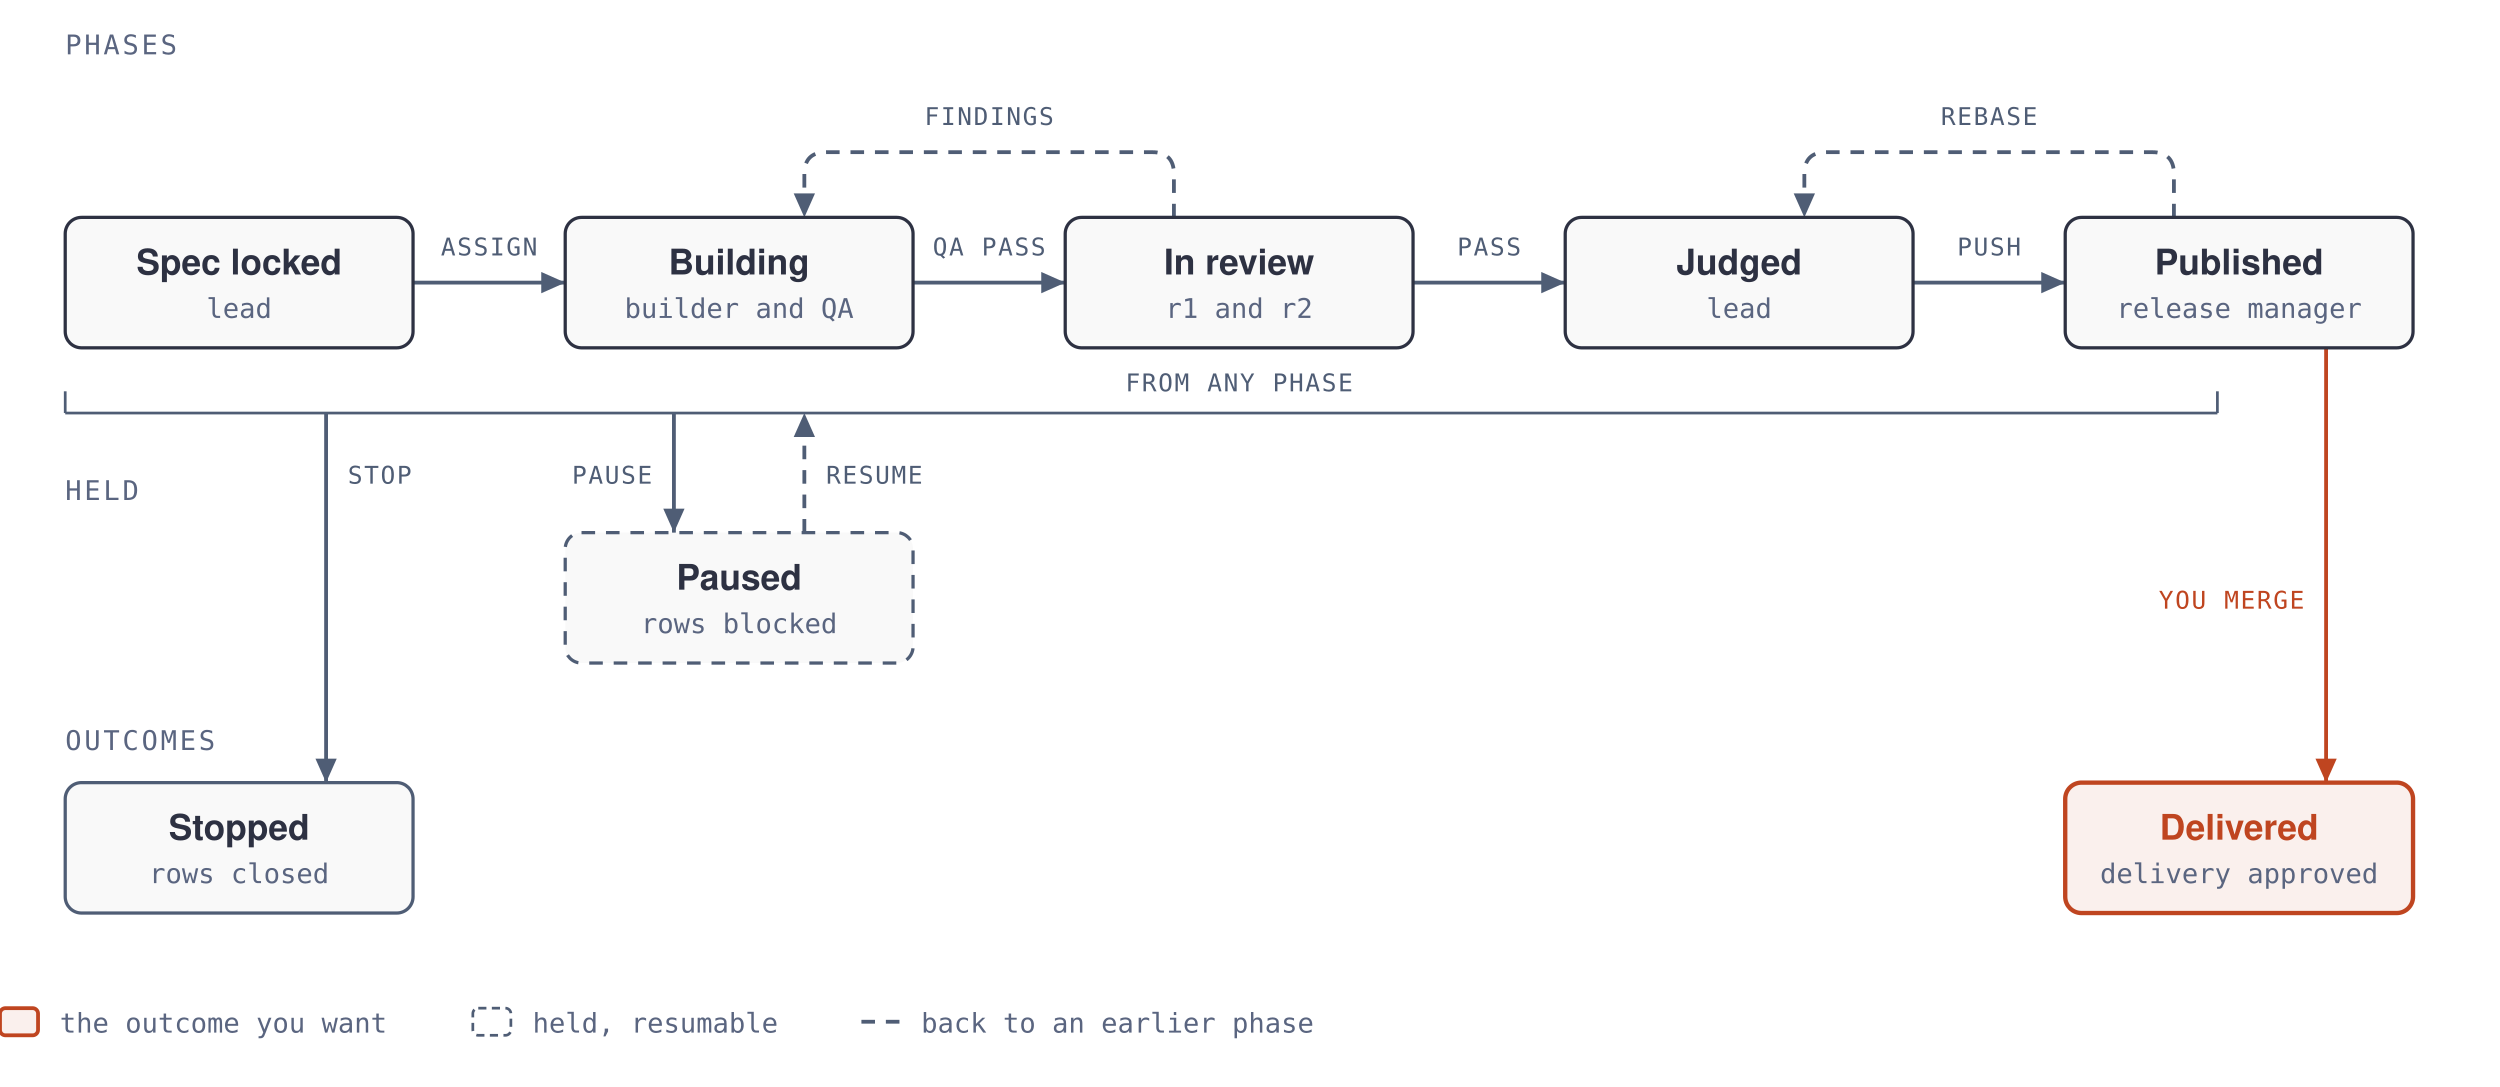
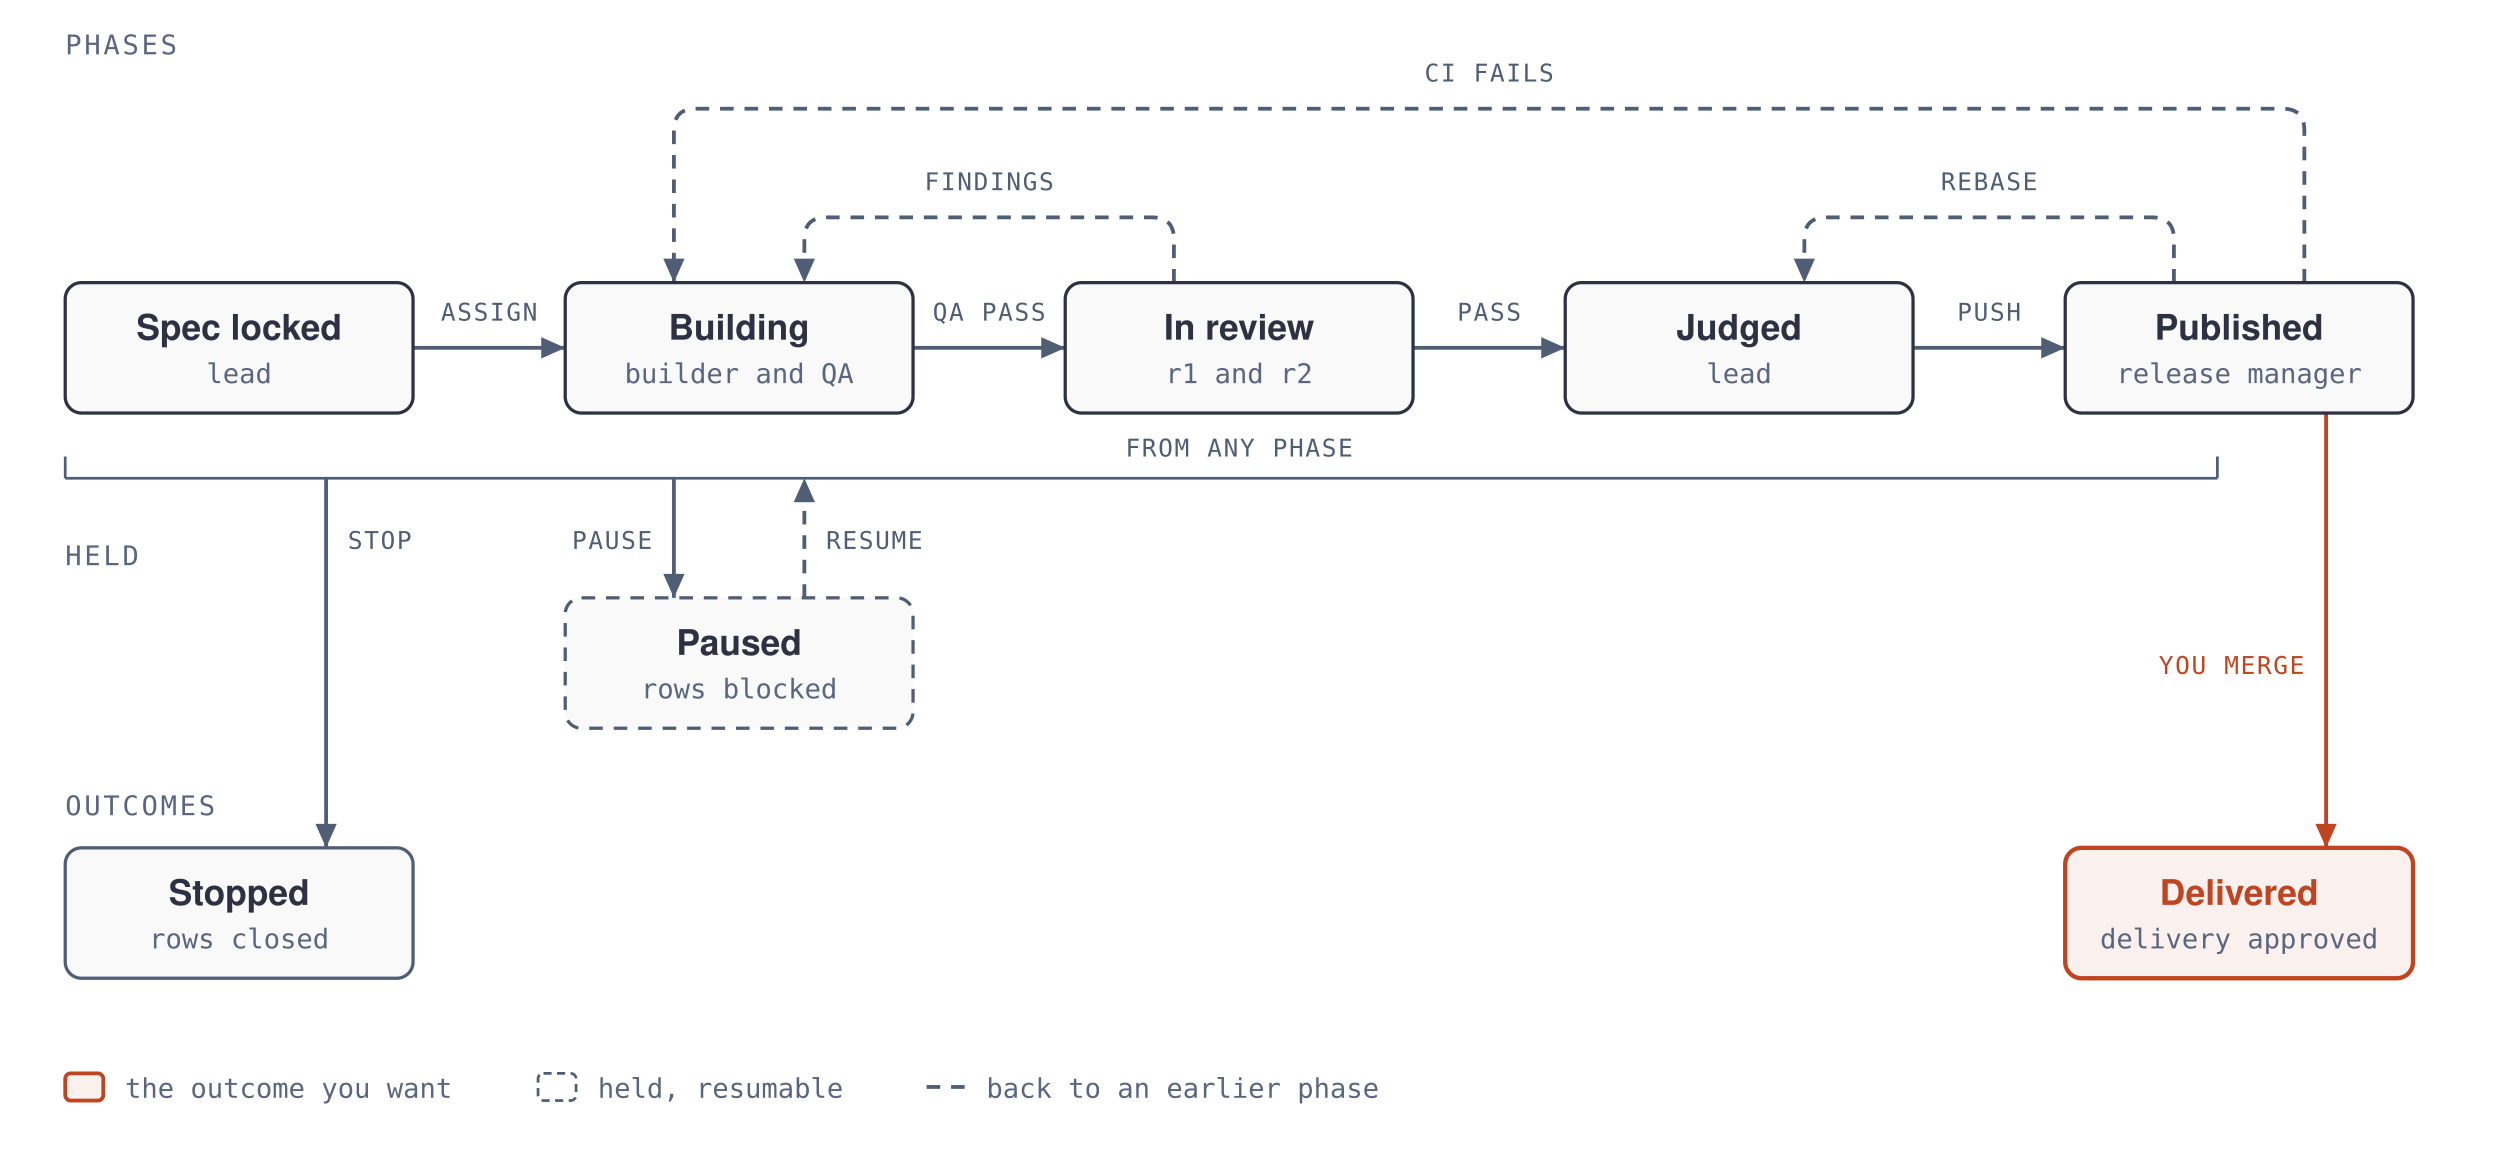
- <svg xmlns="http://www.w3.org/2000/svg" viewBox="0 0 920 400" width="920" height="400" role="img" aria-labelledby="slice-lifecycle-title slice-lifecycle-desc">
+ <svg xmlns="http://www.w3.org/2000/svg" viewBox="0 0 920 424" width="920" height="424" role="img" aria-labelledby="slice-lifecycle-title slice-lifecycle-desc">
  <defs>
    <marker id="slice-lifecycle-arrow-muted" viewBox="0 0 10 10" refX="9" refY="5" markerWidth="7" markerHeight="7" orient="auto-start-reverse">
      <path d="M0,1 L9,5 L0,9 z" fill="#4f5d75" />
    </marker>
    <marker id="slice-lifecycle-arrow-accent" viewBox="0 0 10 10" refX="9" refY="5" markerWidth="7" markerHeight="7" orient="auto-start-reverse">
      <path d="M0,1 L9,5 L0,9 z" fill="#bf4520" />
    </marker>
  </defs>
-   <path d="M152,104 L208,104" fill="none" stroke="#4f5d75" stroke-width="1.4" marker-end="url(#slice-lifecycle-arrow-muted)" />
-   <path d="M336,104 L392,104" fill="none" stroke="#4f5d75" stroke-width="1.4" marker-end="url(#slice-lifecycle-arrow-muted)" />
-   <path d="M520,104 L576,104" fill="none" stroke="#4f5d75" stroke-width="1.4" marker-end="url(#slice-lifecycle-arrow-muted)" />
-   <path d="M704,104 L760,104" fill="none" stroke="#4f5d75" stroke-width="1.4" marker-end="url(#slice-lifecycle-arrow-muted)" />
-   <path d="M432,80 L432,64 Q432,56 424,56 L304,56 Q296,56 296,64 L296,80" fill="none" stroke="#4f5d75" stroke-width="1.4" stroke-dasharray="5,4" marker-end="url(#slice-lifecycle-arrow-muted)" />
-   <path d="M800,80 L800,64 Q800,56 792,56 L672,56 Q664,56 664,64 L664,80" fill="none" stroke="#4f5d75" stroke-width="1.4" stroke-dasharray="5,4" marker-end="url(#slice-lifecycle-arrow-muted)" />
-   <line x1="24" y1="152" x2="816" y2="152" stroke="#4f5d75" stroke-width="1" />
-   <line x1="24" y1="144" x2="24" y2="152" stroke="#4f5d75" stroke-width="1" />
-   <line x1="816" y1="144" x2="816" y2="152" stroke="#4f5d75" stroke-width="1" />
-   <path d="M248,152 L248,196" fill="none" stroke="#4f5d75" stroke-width="1.4" marker-end="url(#slice-lifecycle-arrow-muted)" />
-   <path d="M296,196 L296,152" fill="none" stroke="#4f5d75" stroke-width="1.4" stroke-dasharray="5,4" marker-end="url(#slice-lifecycle-arrow-muted)" />
-   <path d="M120,152 L120,288" fill="none" stroke="#4f5d75" stroke-width="1.4" marker-end="url(#slice-lifecycle-arrow-muted)" />
-   <path d="M856,128 L856,288" fill="none" stroke="#bf4520" stroke-width="1.4" marker-end="url(#slice-lifecycle-arrow-accent)" />
+   <path d="M152,128 L208,128" fill="none" stroke="#4f5d75" stroke-width="1.4" marker-end="url(#slice-lifecycle-arrow-muted)" />
+   <path d="M336,128 L392,128" fill="none" stroke="#4f5d75" stroke-width="1.4" marker-end="url(#slice-lifecycle-arrow-muted)" />
+   <path d="M520,128 L576,128" fill="none" stroke="#4f5d75" stroke-width="1.4" marker-end="url(#slice-lifecycle-arrow-muted)" />
+   <path d="M704,128 L760,128" fill="none" stroke="#4f5d75" stroke-width="1.4" marker-end="url(#slice-lifecycle-arrow-muted)" />
+   <path d="M432,104 L432,88 Q432,80 424,80 L304,80 Q296,80 296,88 L296,104" fill="none" stroke="#4f5d75" stroke-width="1.4" stroke-dasharray="5,4" marker-end="url(#slice-lifecycle-arrow-muted)" />
+   <path d="M800,104 L800,88 Q800,80 792,80 L672,80 Q664,80 664,88 L664,104" fill="none" stroke="#4f5d75" stroke-width="1.4" stroke-dasharray="5,4" marker-end="url(#slice-lifecycle-arrow-muted)" />
+   <path d="M848,104 L848,48 Q848,40 840,40 L256,40 Q248,40 248,48 L248,104" fill="none" stroke="#4f5d75" stroke-width="1.4" stroke-dasharray="5,4" marker-end="url(#slice-lifecycle-arrow-muted)" />
+   <line x1="24" y1="176" x2="816" y2="176" stroke="#4f5d75" stroke-width="1" />
+   <line x1="24" y1="168" x2="24" y2="176" stroke="#4f5d75" stroke-width="1" />
+   <line x1="816" y1="168" x2="816" y2="176" stroke="#4f5d75" stroke-width="1" />
+   <path d="M248,176 L248,220" fill="none" stroke="#4f5d75" stroke-width="1.4" marker-end="url(#slice-lifecycle-arrow-muted)" />
+   <path d="M296,220 L296,176" fill="none" stroke="#4f5d75" stroke-width="1.4" stroke-dasharray="5,4" marker-end="url(#slice-lifecycle-arrow-muted)" />
+   <path d="M120,176 L120,312" fill="none" stroke="#4f5d75" stroke-width="1.4" marker-end="url(#slice-lifecycle-arrow-muted)" />
+   <path d="M856,152 L856,312" fill="none" stroke="#bf4520" stroke-width="1.4" marker-end="url(#slice-lifecycle-arrow-accent)" />
  <text x="24" y="20" font-family="'Geist Mono', ui-monospace, SFMono-Regular, Menlo, Consolas, monospace" font-size="10" font-weight="400" fill="#5a6580" text-anchor="start" letter-spacing="1">PHASES</text>
-   <rect x="24" y="80" width="128" height="48" rx="6" fill="rgba(45,49,66,0.03)" stroke="#2d3142" stroke-width="1.2" />
-   <text x="88" y="101" font-family="Geist, system-ui, -apple-system, 'Segoe UI', Helvetica, Arial, sans-serif" font-size="13" font-weight="600" fill="#2d3142" text-anchor="middle">Spec locked</text>
-   <text x="88" y="117" font-family="'Geist Mono', ui-monospace, SFMono-Regular, Menlo, Consolas, monospace" font-size="10" font-weight="400" fill="#5a6580" text-anchor="middle">lead</text>
-   <rect x="208" y="80" width="128" height="48" rx="6" fill="rgba(45,49,66,0.03)" stroke="#2d3142" stroke-width="1.2" />
-   <text x="272" y="101" font-family="Geist, system-ui, -apple-system, 'Segoe UI', Helvetica, Arial, sans-serif" font-size="13" font-weight="600" fill="#2d3142" text-anchor="middle">Building</text>
-   <text x="272" y="117" font-family="'Geist Mono', ui-monospace, SFMono-Regular, Menlo, Consolas, monospace" font-size="10" font-weight="400" fill="#5a6580" text-anchor="middle">builder and QA</text>
-   <rect x="392" y="80" width="128" height="48" rx="6" fill="rgba(45,49,66,0.03)" stroke="#2d3142" stroke-width="1.2" />
-   <text x="456" y="101" font-family="Geist, system-ui, -apple-system, 'Segoe UI', Helvetica, Arial, sans-serif" font-size="13" font-weight="600" fill="#2d3142" text-anchor="middle">In review</text>
-   <text x="456" y="117" font-family="'Geist Mono', ui-monospace, SFMono-Regular, Menlo, Consolas, monospace" font-size="10" font-weight="400" fill="#5a6580" text-anchor="middle">r1 and r2</text>
-   <rect x="576" y="80" width="128" height="48" rx="6" fill="rgba(45,49,66,0.03)" stroke="#2d3142" stroke-width="1.2" />
-   <text x="640" y="101" font-family="Geist, system-ui, -apple-system, 'Segoe UI', Helvetica, Arial, sans-serif" font-size="13" font-weight="600" fill="#2d3142" text-anchor="middle">Judged</text>
-   <text x="640" y="117" font-family="'Geist Mono', ui-monospace, SFMono-Regular, Menlo, Consolas, monospace" font-size="10" font-weight="400" fill="#5a6580" text-anchor="middle">lead</text>
-   <rect x="760" y="80" width="128" height="48" rx="6" fill="rgba(45,49,66,0.03)" stroke="#2d3142" stroke-width="1.2" />
-   <text x="824" y="101" font-family="Geist, system-ui, -apple-system, 'Segoe UI', Helvetica, Arial, sans-serif" font-size="13" font-weight="600" fill="#2d3142" text-anchor="middle">Published</text>
-   <text x="824" y="117" font-family="'Geist Mono', ui-monospace, SFMono-Regular, Menlo, Consolas, monospace" font-size="10" font-weight="400" fill="#5a6580" text-anchor="middle">release manager</text>
-   <text x="180" y="94" font-family="'Geist Mono', ui-monospace, SFMono-Regular, Menlo, Consolas, monospace" font-size="9" font-weight="400" fill="#4f5d75" text-anchor="middle" letter-spacing="0.6">ASSIGN</text>
-   <text x="364" y="94" font-family="'Geist Mono', ui-monospace, SFMono-Regular, Menlo, Consolas, monospace" font-size="9" font-weight="400" fill="#4f5d75" text-anchor="middle" letter-spacing="0.6">QA PASS</text>
-   <text x="548" y="94" font-family="'Geist Mono', ui-monospace, SFMono-Regular, Menlo, Consolas, monospace" font-size="9" font-weight="400" fill="#4f5d75" text-anchor="middle" letter-spacing="0.6">PASS</text>
-   <text x="732" y="94" font-family="'Geist Mono', ui-monospace, SFMono-Regular, Menlo, Consolas, monospace" font-size="9" font-weight="400" fill="#4f5d75" text-anchor="middle" letter-spacing="0.6">PUSH</text>
-   <text x="364" y="46" font-family="'Geist Mono', ui-monospace, SFMono-Regular, Menlo, Consolas, monospace" font-size="9" font-weight="400" fill="#4f5d75" text-anchor="middle" letter-spacing="0.6">FINDINGS</text>
-   <text x="732" y="46" font-family="'Geist Mono', ui-monospace, SFMono-Regular, Menlo, Consolas, monospace" font-size="9" font-weight="400" fill="#4f5d75" text-anchor="middle" letter-spacing="0.6">REBASE</text>
-   <text x="456" y="144" font-family="'Geist Mono', ui-monospace, SFMono-Regular, Menlo, Consolas, monospace" font-size="9" font-weight="400" fill="#4f5d75" text-anchor="middle" letter-spacing="0.6">FROM ANY PHASE</text>
-   <text x="24" y="184" font-family="'Geist Mono', ui-monospace, SFMono-Regular, Menlo, Consolas, monospace" font-size="10" font-weight="400" fill="#5a6580" text-anchor="start" letter-spacing="1">HELD</text>
-   <rect x="208" y="196" width="128" height="48" rx="6" fill="rgba(45,49,66,0.03)" stroke="#4f5d75" stroke-width="1.2" stroke-dasharray="5,4" />
-   <text x="272" y="217" font-family="Geist, system-ui, -apple-system, 'Segoe UI', Helvetica, Arial, sans-serif" font-size="13" font-weight="600" fill="#2d3142" text-anchor="middle">Paused</text>
-   <text x="272" y="233" font-family="'Geist Mono', ui-monospace, SFMono-Regular, Menlo, Consolas, monospace" font-size="10" font-weight="400" fill="#5a6580" text-anchor="middle">rows blocked</text>
-   <text x="240" y="178" font-family="'Geist Mono', ui-monospace, SFMono-Regular, Menlo, Consolas, monospace" font-size="9" font-weight="400" fill="#4f5d75" text-anchor="end" letter-spacing="0.6">PAUSE</text>
-   <text x="304" y="178" font-family="'Geist Mono', ui-monospace, SFMono-Regular, Menlo, Consolas, monospace" font-size="9" font-weight="400" fill="#4f5d75" text-anchor="start" letter-spacing="0.6">RESUME</text>
-   <text x="24" y="276" font-family="'Geist Mono', ui-monospace, SFMono-Regular, Menlo, Consolas, monospace" font-size="10" font-weight="400" fill="#5a6580" text-anchor="start" letter-spacing="1">OUTCOMES</text>
-   <rect x="24" y="288" width="128" height="48" rx="6" fill="rgba(45,49,66,0.03)" stroke="#4f5d75" stroke-width="1.2" />
-   <text x="88" y="309" font-family="Geist, system-ui, -apple-system, 'Segoe UI', Helvetica, Arial, sans-serif" font-size="13" font-weight="600" fill="#2d3142" text-anchor="middle">Stopped</text>
-   <text x="88" y="325" font-family="'Geist Mono', ui-monospace, SFMono-Regular, Menlo, Consolas, monospace" font-size="10" font-weight="400" fill="#5a6580" text-anchor="middle">rows closed</text>
-   <text x="128" y="178" font-family="'Geist Mono', ui-monospace, SFMono-Regular, Menlo, Consolas, monospace" font-size="9" font-weight="400" fill="#4f5d75" text-anchor="start" letter-spacing="0.6">STOP</text>
-   <rect x="760" y="288" width="128" height="48" rx="6" fill="rgba(191,69,32,0.08)" stroke="#bf4520" stroke-width="1.6" />
-   <text x="824" y="309" font-family="Geist, system-ui, -apple-system, 'Segoe UI', Helvetica, Arial, sans-serif" font-size="13" font-weight="600" fill="#bf4520" text-anchor="middle">Delivered</text>
-   <text x="824" y="325" font-family="'Geist Mono', ui-monospace, SFMono-Regular, Menlo, Consolas, monospace" font-size="10" font-weight="400" fill="#5a6580" text-anchor="middle">delivery approved</text>
-   <text x="848" y="224" font-family="'Geist Mono', ui-monospace, SFMono-Regular, Menlo, Consolas, monospace" font-size="9" font-weight="400" fill="#bf4520" text-anchor="end" letter-spacing="0.6">YOU MERGE</text>
-   <rect x="0" y="371" width="14" height="10" rx="2" fill="rgba(191,69,32,0.08)" stroke="#bf4520" stroke-width="1.4" />
-   <text x="22" y="380" font-family="'Geist Mono', ui-monospace, SFMono-Regular, Menlo, Consolas, monospace" font-size="10" fill="#5a6580">the outcome you want</text>
-   <rect x="174.0" y="371" width="14" height="10" rx="2" fill="none" stroke="#4f5d75" stroke-dasharray="3,2" />
-   <text x="196.0" y="380" font-family="'Geist Mono', ui-monospace, SFMono-Regular, Menlo, Consolas, monospace" font-size="10" fill="#5a6580">held, resumable</text>
-   <line x1="317.0" y1="376" x2="333.0" y2="376" stroke="#4f5d75" stroke-width="1.4" stroke-dasharray="5,4" />
-   <text x="339.0" y="380" font-family="'Geist Mono', ui-monospace, SFMono-Regular, Menlo, Consolas, monospace" font-size="10" fill="#5a6580">back to an earlier phase</text>
+   <rect x="24" y="104" width="128" height="48" rx="6" fill="rgba(45,49,66,0.03)" stroke="#2d3142" stroke-width="1.2" />
+   <text x="88" y="125" font-family="Geist, system-ui, -apple-system, 'Segoe UI', Helvetica, Arial, sans-serif" font-size="13" font-weight="600" fill="#2d3142" text-anchor="middle">Spec locked</text>
+   <text x="88" y="141" font-family="'Geist Mono', ui-monospace, SFMono-Regular, Menlo, Consolas, monospace" font-size="10" font-weight="400" fill="#5a6580" text-anchor="middle">lead</text>
+   <rect x="208" y="104" width="128" height="48" rx="6" fill="rgba(45,49,66,0.03)" stroke="#2d3142" stroke-width="1.2" />
+   <text x="272" y="125" font-family="Geist, system-ui, -apple-system, 'Segoe UI', Helvetica, Arial, sans-serif" font-size="13" font-weight="600" fill="#2d3142" text-anchor="middle">Building</text>
+   <text x="272" y="141" font-family="'Geist Mono', ui-monospace, SFMono-Regular, Menlo, Consolas, monospace" font-size="10" font-weight="400" fill="#5a6580" text-anchor="middle">builder and QA</text>
+   <rect x="392" y="104" width="128" height="48" rx="6" fill="rgba(45,49,66,0.03)" stroke="#2d3142" stroke-width="1.2" />
+   <text x="456" y="125" font-family="Geist, system-ui, -apple-system, 'Segoe UI', Helvetica, Arial, sans-serif" font-size="13" font-weight="600" fill="#2d3142" text-anchor="middle">In review</text>
+   <text x="456" y="141" font-family="'Geist Mono', ui-monospace, SFMono-Regular, Menlo, Consolas, monospace" font-size="10" font-weight="400" fill="#5a6580" text-anchor="middle">r1 and r2</text>
+   <rect x="576" y="104" width="128" height="48" rx="6" fill="rgba(45,49,66,0.03)" stroke="#2d3142" stroke-width="1.2" />
+   <text x="640" y="125" font-family="Geist, system-ui, -apple-system, 'Segoe UI', Helvetica, Arial, sans-serif" font-size="13" font-weight="600" fill="#2d3142" text-anchor="middle">Judged</text>
+   <text x="640" y="141" font-family="'Geist Mono', ui-monospace, SFMono-Regular, Menlo, Consolas, monospace" font-size="10" font-weight="400" fill="#5a6580" text-anchor="middle">lead</text>
+   <rect x="760" y="104" width="128" height="48" rx="6" fill="rgba(45,49,66,0.03)" stroke="#2d3142" stroke-width="1.2" />
+   <text x="824" y="125" font-family="Geist, system-ui, -apple-system, 'Segoe UI', Helvetica, Arial, sans-serif" font-size="13" font-weight="600" fill="#2d3142" text-anchor="middle">Published</text>
+   <text x="824" y="141" font-family="'Geist Mono', ui-monospace, SFMono-Regular, Menlo, Consolas, monospace" font-size="10" font-weight="400" fill="#5a6580" text-anchor="middle">release manager</text>
+   <text x="180" y="118" font-family="'Geist Mono', ui-monospace, SFMono-Regular, Menlo, Consolas, monospace" font-size="9" font-weight="400" fill="#4f5d75" text-anchor="middle" letter-spacing="0.6">ASSIGN</text>
+   <text x="364" y="118" font-family="'Geist Mono', ui-monospace, SFMono-Regular, Menlo, Consolas, monospace" font-size="9" font-weight="400" fill="#4f5d75" text-anchor="middle" letter-spacing="0.6">QA PASS</text>
+   <text x="548" y="118" font-family="'Geist Mono', ui-monospace, SFMono-Regular, Menlo, Consolas, monospace" font-size="9" font-weight="400" fill="#4f5d75" text-anchor="middle" letter-spacing="0.6">PASS</text>
+   <text x="732" y="118" font-family="'Geist Mono', ui-monospace, SFMono-Regular, Menlo, Consolas, monospace" font-size="9" font-weight="400" fill="#4f5d75" text-anchor="middle" letter-spacing="0.6">PUSH</text>
+   <text x="364" y="70" font-family="'Geist Mono', ui-monospace, SFMono-Regular, Menlo, Consolas, monospace" font-size="9" font-weight="400" fill="#4f5d75" text-anchor="middle" letter-spacing="0.6">FINDINGS</text>
+   <text x="732" y="70" font-family="'Geist Mono', ui-monospace, SFMono-Regular, Menlo, Consolas, monospace" font-size="9" font-weight="400" fill="#4f5d75" text-anchor="middle" letter-spacing="0.6">REBASE</text>
+   <text x="548" y="30" font-family="'Geist Mono', ui-monospace, SFMono-Regular, Menlo, Consolas, monospace" font-size="9" font-weight="400" fill="#4f5d75" text-anchor="middle" letter-spacing="0.6">CI FAILS</text>
+   <text x="456" y="168" font-family="'Geist Mono', ui-monospace, SFMono-Regular, Menlo, Consolas, monospace" font-size="9" font-weight="400" fill="#4f5d75" text-anchor="middle" letter-spacing="0.6">FROM ANY PHASE</text>
+   <text x="24" y="208" font-family="'Geist Mono', ui-monospace, SFMono-Regular, Menlo, Consolas, monospace" font-size="10" font-weight="400" fill="#5a6580" text-anchor="start" letter-spacing="1">HELD</text>
+   <rect x="208" y="220" width="128" height="48" rx="6" fill="rgba(45,49,66,0.03)" stroke="#4f5d75" stroke-width="1.2" stroke-dasharray="5,4" />
+   <text x="272" y="241" font-family="Geist, system-ui, -apple-system, 'Segoe UI', Helvetica, Arial, sans-serif" font-size="13" font-weight="600" fill="#2d3142" text-anchor="middle">Paused</text>
+   <text x="272" y="257" font-family="'Geist Mono', ui-monospace, SFMono-Regular, Menlo, Consolas, monospace" font-size="10" font-weight="400" fill="#5a6580" text-anchor="middle">rows blocked</text>
+   <text x="240" y="202" font-family="'Geist Mono', ui-monospace, SFMono-Regular, Menlo, Consolas, monospace" font-size="9" font-weight="400" fill="#4f5d75" text-anchor="end" letter-spacing="0.6">PAUSE</text>
+   <text x="304" y="202" font-family="'Geist Mono', ui-monospace, SFMono-Regular, Menlo, Consolas, monospace" font-size="9" font-weight="400" fill="#4f5d75" text-anchor="start" letter-spacing="0.6">RESUME</text>
+   <text x="24" y="300" font-family="'Geist Mono', ui-monospace, SFMono-Regular, Menlo, Consolas, monospace" font-size="10" font-weight="400" fill="#5a6580" text-anchor="start" letter-spacing="1">OUTCOMES</text>
+   <rect x="24" y="312" width="128" height="48" rx="6" fill="rgba(45,49,66,0.03)" stroke="#4f5d75" stroke-width="1.2" />
+   <text x="88" y="333" font-family="Geist, system-ui, -apple-system, 'Segoe UI', Helvetica, Arial, sans-serif" font-size="13" font-weight="600" fill="#2d3142" text-anchor="middle">Stopped</text>
+   <text x="88" y="349" font-family="'Geist Mono', ui-monospace, SFMono-Regular, Menlo, Consolas, monospace" font-size="10" font-weight="400" fill="#5a6580" text-anchor="middle">rows closed</text>
+   <text x="128" y="202" font-family="'Geist Mono', ui-monospace, SFMono-Regular, Menlo, Consolas, monospace" font-size="9" font-weight="400" fill="#4f5d75" text-anchor="start" letter-spacing="0.6">STOP</text>
+   <rect x="760" y="312" width="128" height="48" rx="6" fill="rgba(191,69,32,0.08)" stroke="#bf4520" stroke-width="1.6" />
+   <text x="824" y="333" font-family="Geist, system-ui, -apple-system, 'Segoe UI', Helvetica, Arial, sans-serif" font-size="13" font-weight="600" fill="#bf4520" text-anchor="middle">Delivered</text>
+   <text x="824" y="349" font-family="'Geist Mono', ui-monospace, SFMono-Regular, Menlo, Consolas, monospace" font-size="10" font-weight="400" fill="#5a6580" text-anchor="middle">delivery approved</text>
+   <text x="848" y="248" font-family="'Geist Mono', ui-monospace, SFMono-Regular, Menlo, Consolas, monospace" font-size="9" font-weight="400" fill="#bf4520" text-anchor="end" letter-spacing="0.6">YOU MERGE</text>
+   <rect x="24" y="395" width="14" height="10" rx="2" fill="rgba(191,69,32,0.08)" stroke="#bf4520" stroke-width="1.4" />
+   <text x="46" y="404" font-family="'Geist Mono', ui-monospace, SFMono-Regular, Menlo, Consolas, monospace" font-size="10" fill="#5a6580">the outcome you want</text>
+   <rect x="198.0" y="395" width="14" height="10" rx="2" fill="none" stroke="#4f5d75" stroke-dasharray="3,2" />
+   <text x="220.0" y="404" font-family="'Geist Mono', ui-monospace, SFMono-Regular, Menlo, Consolas, monospace" font-size="10" fill="#5a6580">held, resumable</text>
+   <line x1="341.0" y1="400" x2="357.0" y2="400" stroke="#4f5d75" stroke-width="1.4" stroke-dasharray="5,4" />
+   <text x="363.0" y="404" font-family="'Geist Mono', ui-monospace, SFMono-Regular, Menlo, Consolas, monospace" font-size="10" fill="#5a6580">back to an earlier phase</text>
</svg>
